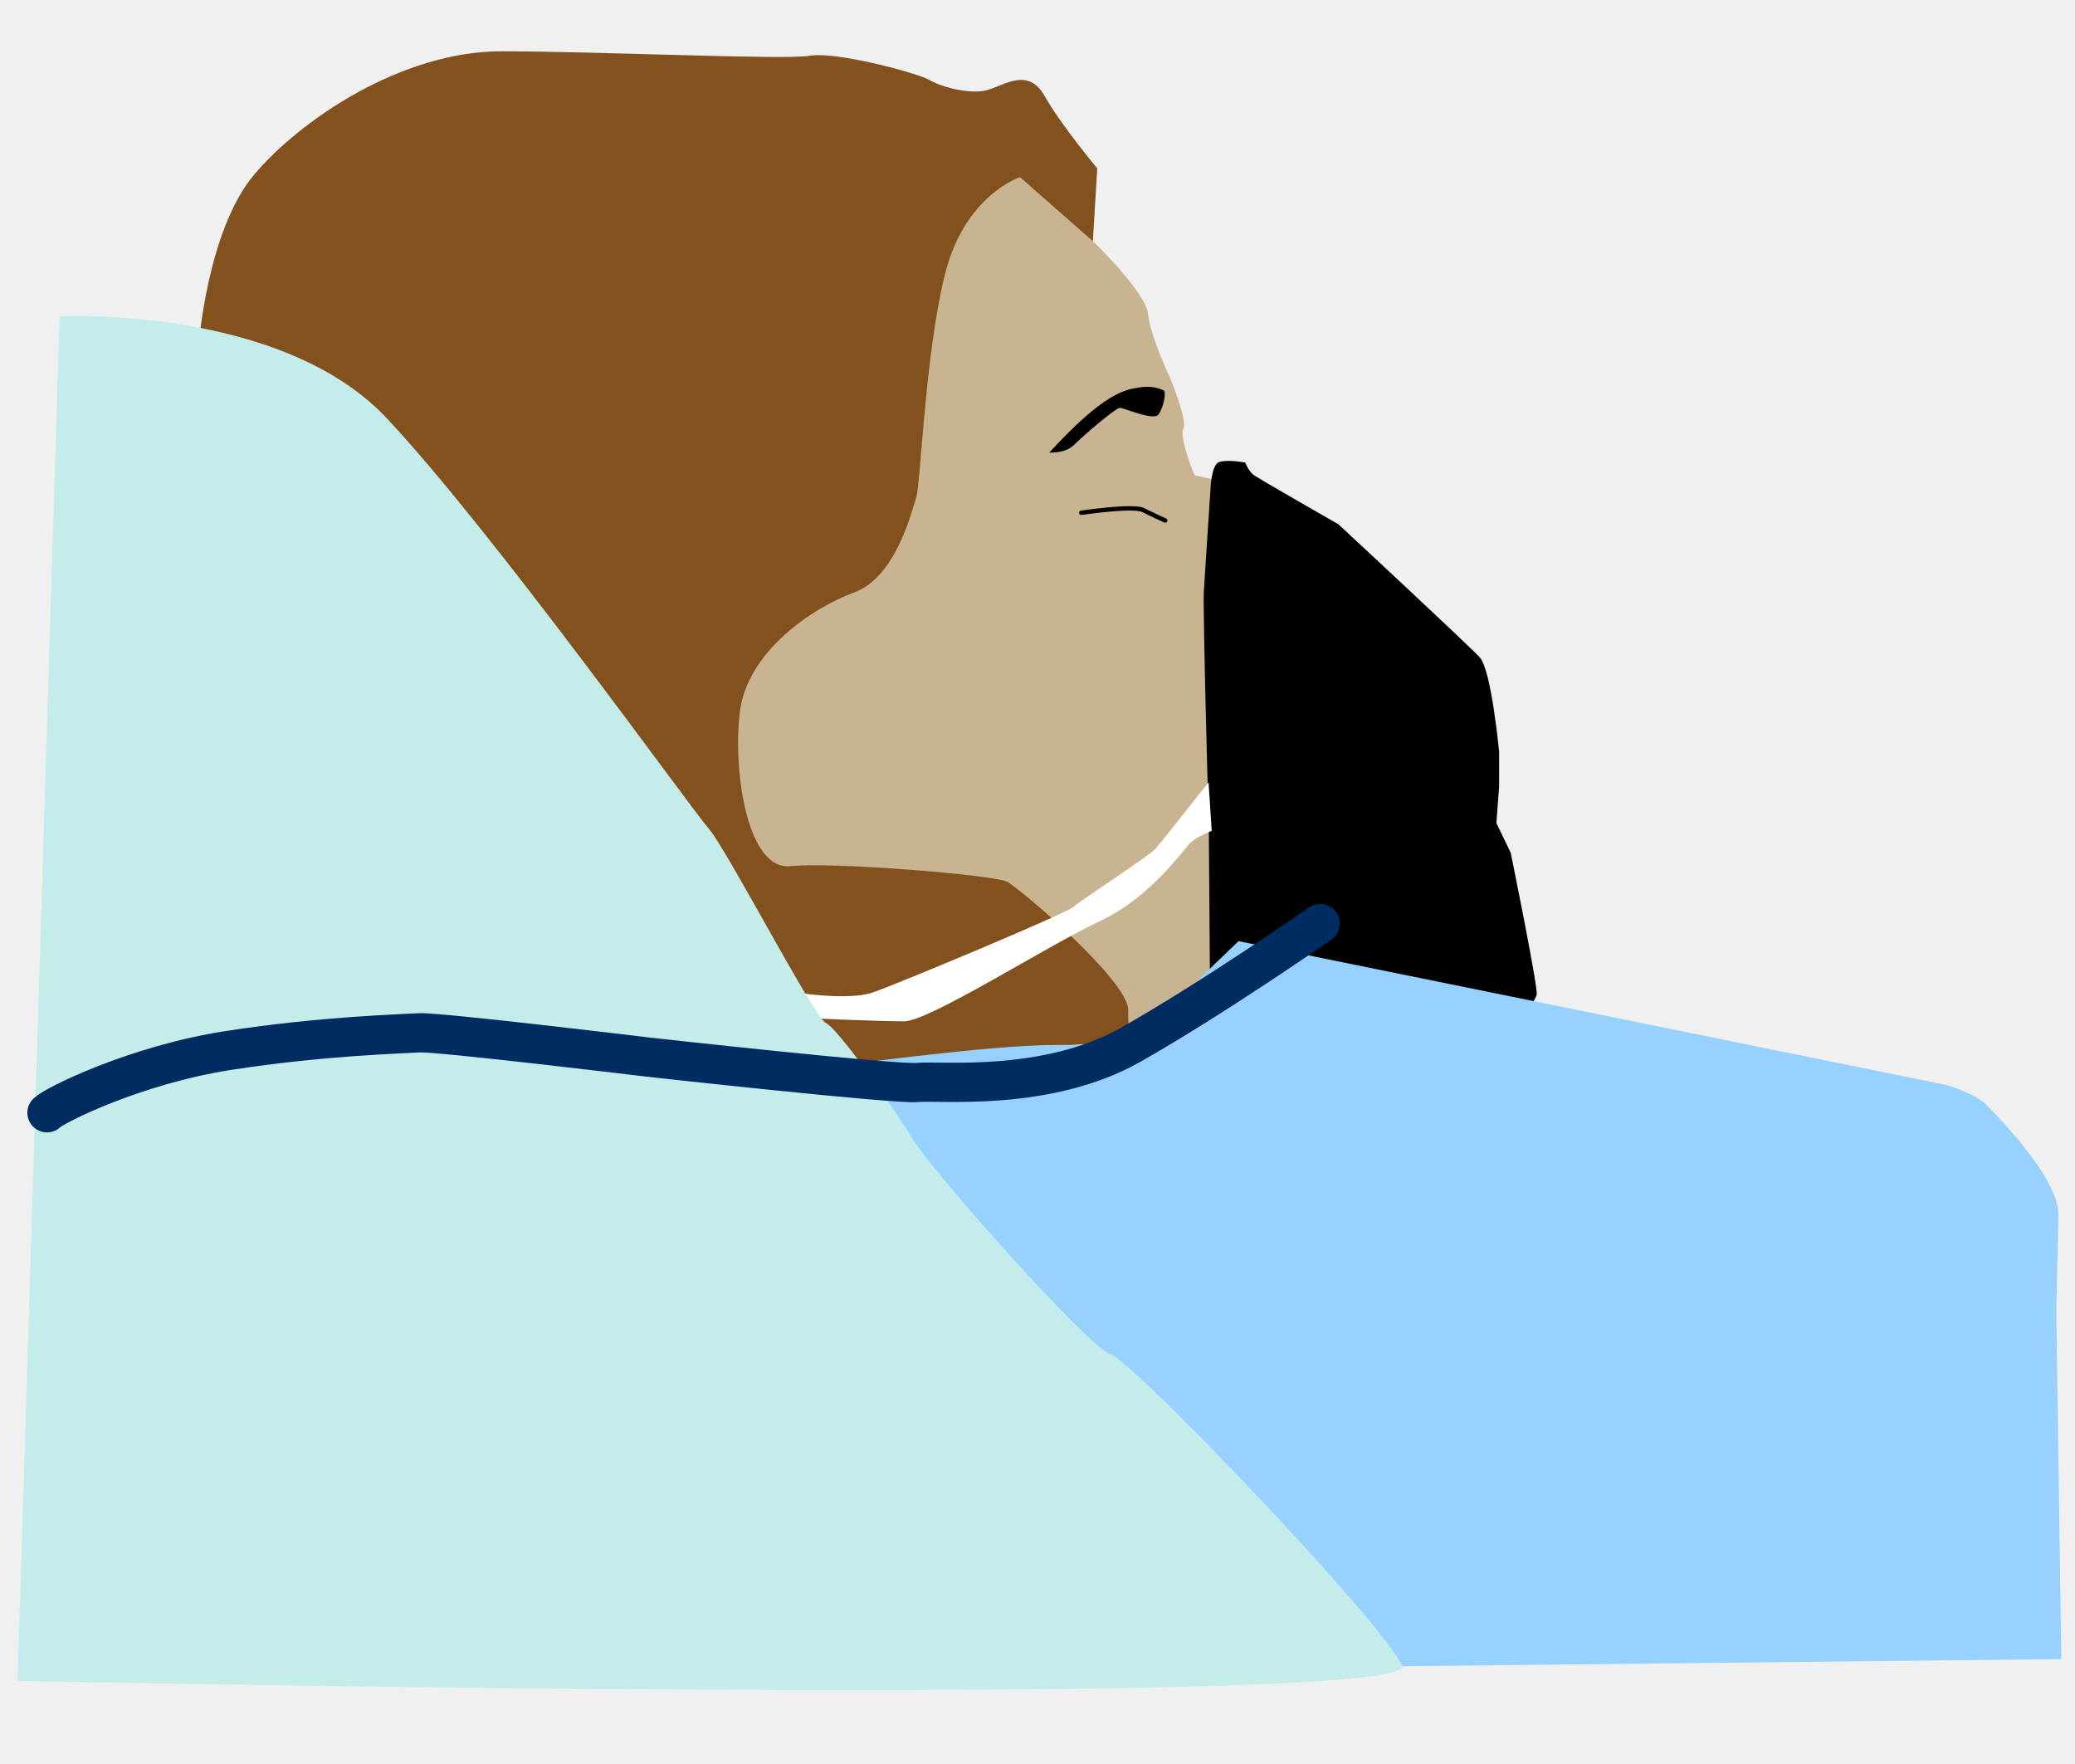
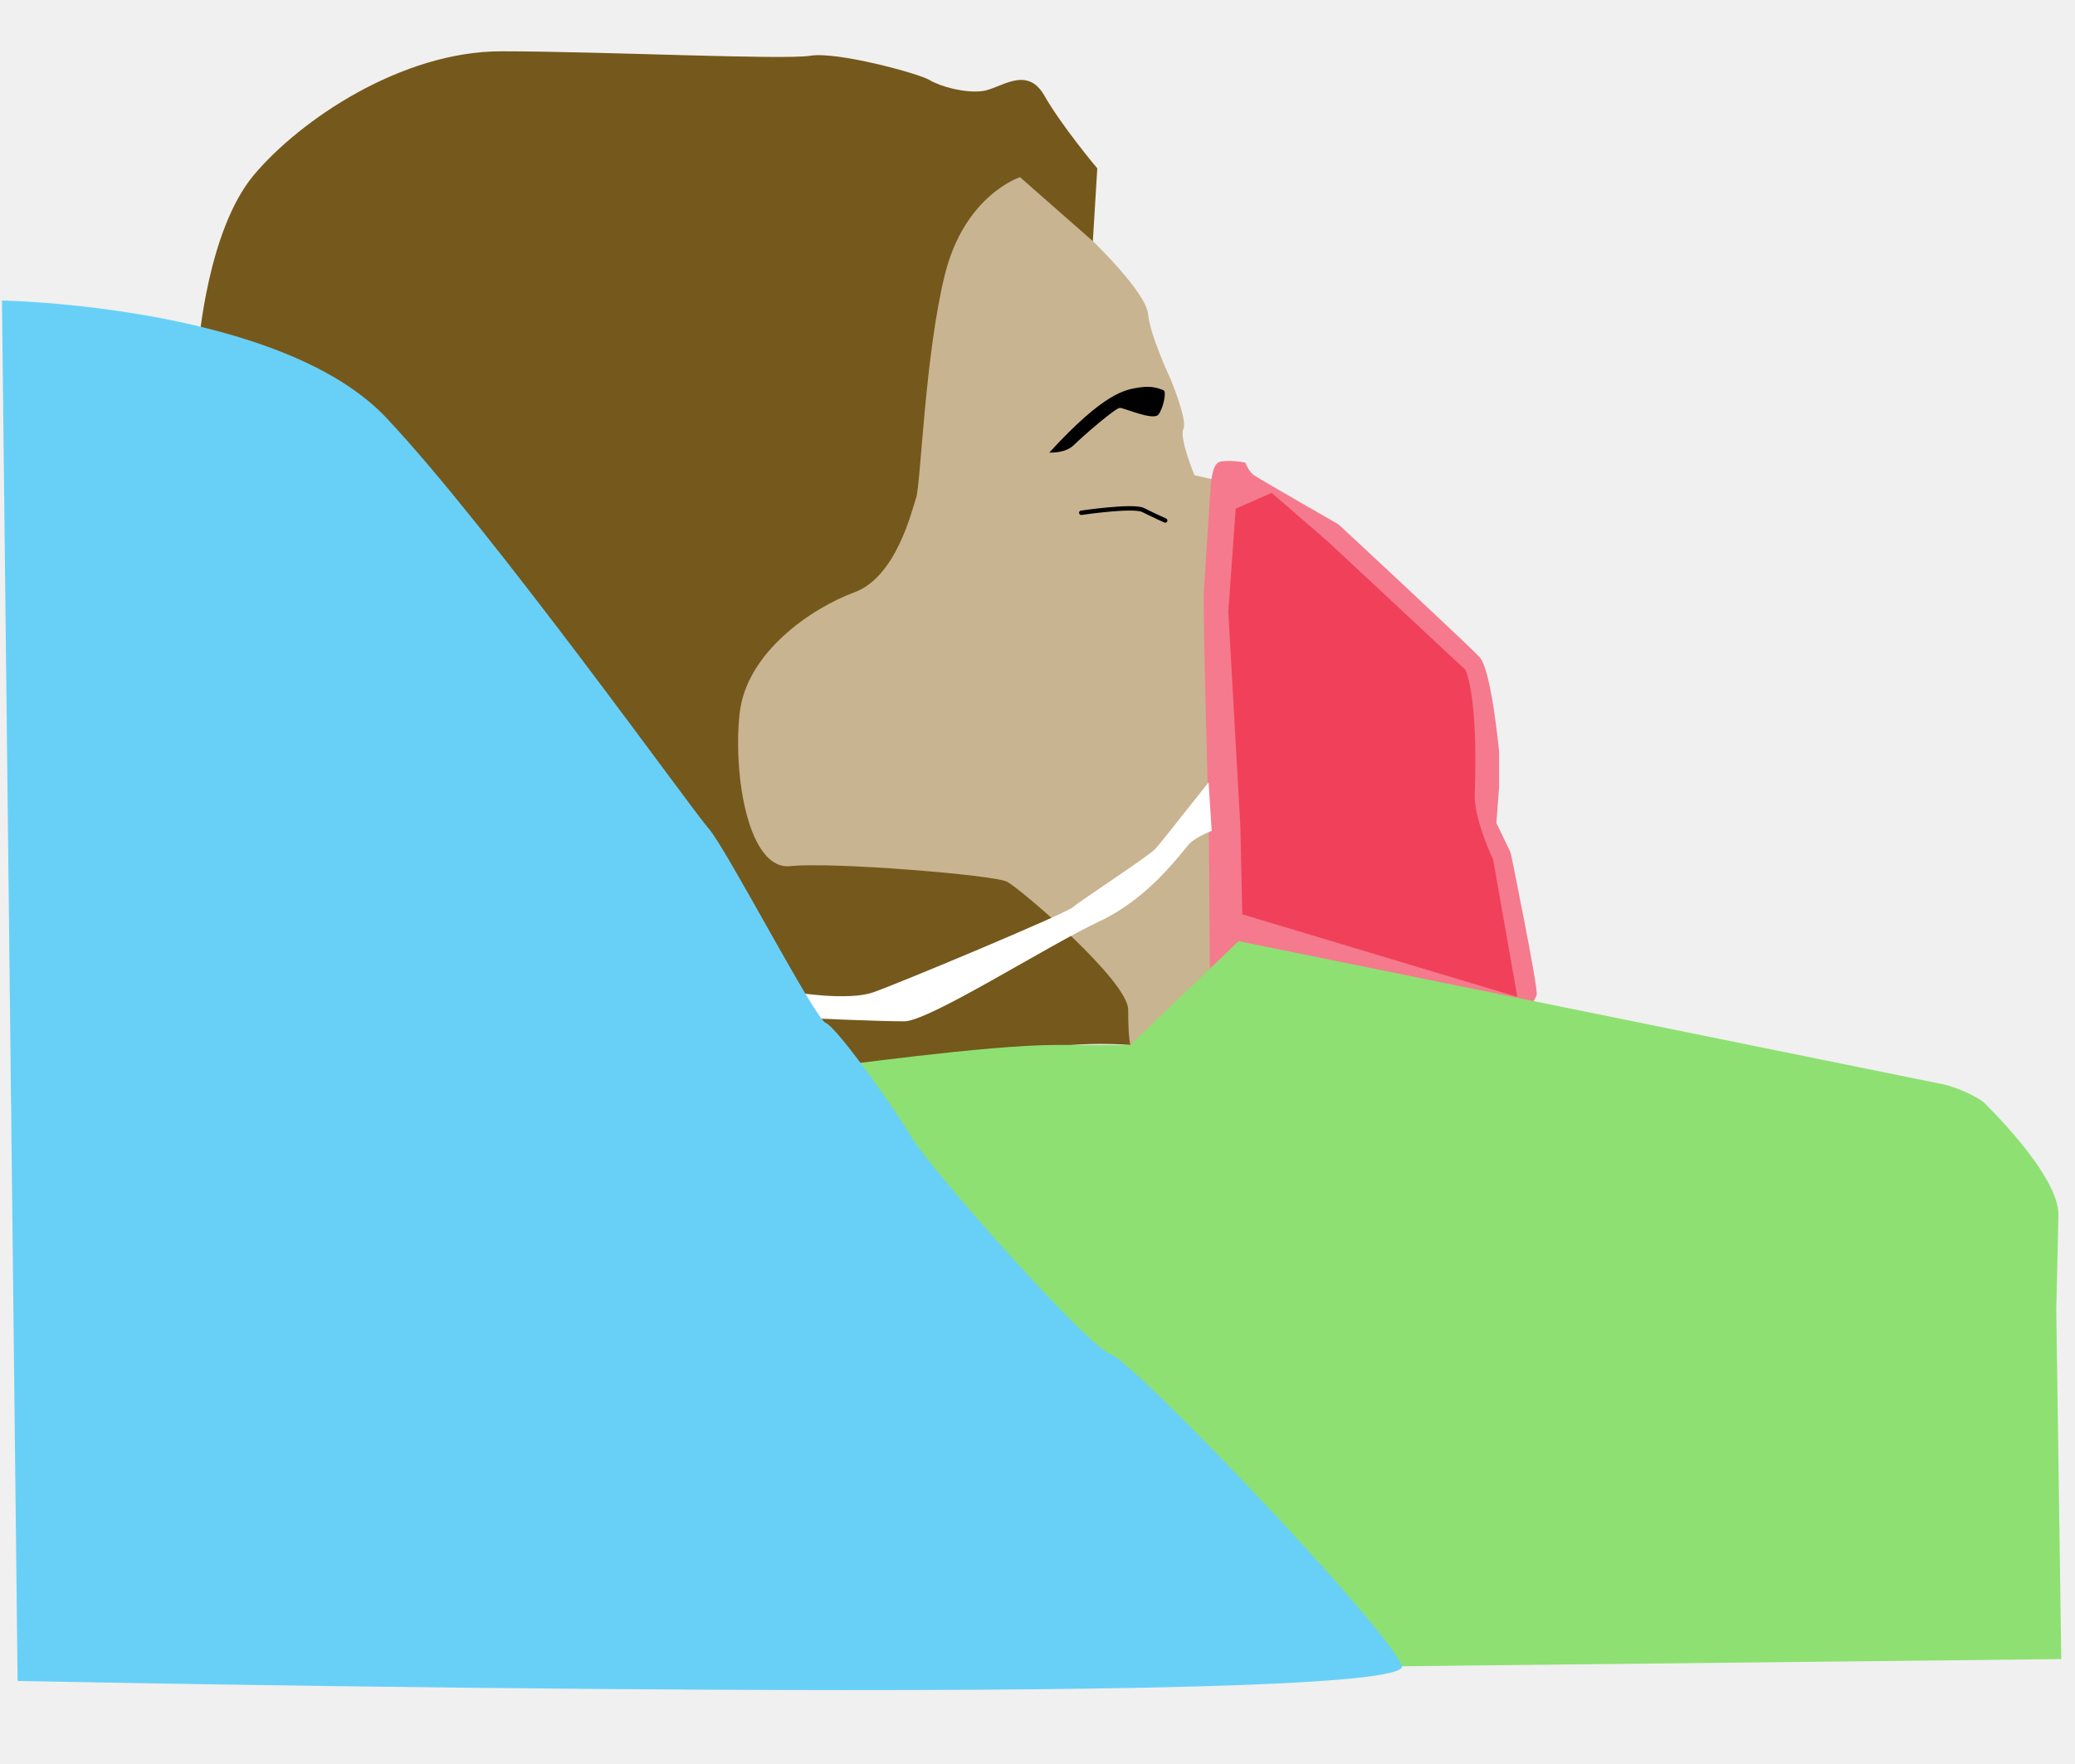
- <svg xmlns="http://www.w3.org/2000/svg" id="svg8" version="1.1" viewBox="0 0 52.917 44.979" height="170" width="200">
+ <svg xmlns="http://www.w3.org/2000/svg" width="200" height="170" viewBox="0 0 52.917 44.979" version="1.1" id="svg8">
  <defs id="defs2" />
-   <g style="display:inline" id="layer1" />
-   <g style="display:inline" id="layer4">
-     <path id="path868" d="m 27.87,6.149 c 0,0 1.351,1.295 1.408,1.858 0.056,0.563 0.563,1.633 0.563,1.633 0,0 0.45,1.07 0.338,1.295 -0.113,0.225 0.282,1.182 0.282,1.182 l 1.971,0.45 1.802,2.477 -0.788,1.408 -0.45,0.619 0.45,2.083 -0.338,0.619 0.619,0.45 -0.563,0.507 0.507,2.815 -0.563,0.732 -2.421,1.971 -1.858,0.394 -6.306,-1.971 c 0,0 -3.716,-2.872 -3.716,-3.097 0,-0.225 -0.113,-11.88 -0.113,-11.88 0,0 4.955,-5.236 5.18,-5.293 0.225,-0.056 2.14,0.113 2.14,0.113 z" style="fill:#c9b491;fill-opacity:1;stroke:none;stroke-width:0.111px;stroke-linecap:butt;stroke-linejoin:miter;stroke-opacity:1" />
+   <g id="layer1" style="display:inline" />
+   <g id="layer4" style="display:inline">
+     <path style="fill:#c9b491;fill-opacity:1;stroke:none;stroke-width:0.111px;stroke-linecap:butt;stroke-linejoin:miter;stroke-opacity:1" d="m 27.87,6.149 c 0,0 1.351,1.295 1.408,1.858 0.056,0.563 0.563,1.633 0.563,1.633 0,0 0.45,1.07 0.338,1.295 -0.113,0.225 0.282,1.182 0.282,1.182 l 1.971,0.45 1.802,2.477 -0.788,1.408 -0.45,0.619 0.45,2.083 -0.338,0.619 0.619,0.45 -0.563,0.507 0.507,2.815 -0.563,0.732 -2.421,1.971 -1.858,0.394 -6.306,-1.971 c 0,0 -3.716,-2.872 -3.716,-3.097 0,-0.225 -0.113,-11.88 -0.113,-11.88 0,0 4.955,-5.236 5.18,-5.293 0.225,-0.056 2.14,0.113 2.14,0.113 z" id="path868" />
  </g>
-   <g style="display:inline" id="layer7">
-     <path id="path879" d="m 30.869,12.498 c 0,0 0.014,-0.648 0.225,-0.718 0.211,-0.07 0.662,0.014 0.662,0.014 0,0 0.084,0.225 0.225,0.324 0.141,0.099 2.154,1.253 2.154,1.253 0,0 3.308,3.069 3.603,3.392 0.296,0.324 0.493,2.407 0.493,2.407 v 0.887 l -0.07,0.929 0.366,0.76 c 0,0 0.704,3.449 0.662,3.618 -0.042,0.169 -0.662,1.07 -0.662,1.07 0,0 -5.616,-1.562 -5.518,-1.858 l -2.154,0.197 -0.028,-3.674 c 0,0 -0.155,-5.532 -0.127,-6.011 0.028,-0.479 0.169,-2.59 0.169,-2.59 z" style="fill:#000000;fill-opacity:1;stroke:none;stroke-width:0.111px;stroke-linecap:butt;stroke-linejoin:miter;stroke-opacity:1" />
+   <g id="layer7" style="display:inline">
+     <path style="fill:#f57a8d;fill-opacity:1;stroke:none;stroke-width:0.111px;stroke-linecap:butt;stroke-linejoin:miter;stroke-opacity:1" d="m 30.869,12.498 c 0,0 0.014,-0.648 0.225,-0.718 0.211,-0.07 0.662,0.014 0.662,0.014 0,0 0.084,0.225 0.225,0.324 0.141,0.099 2.154,1.253 2.154,1.253 0,0 3.308,3.069 3.603,3.392 0.296,0.324 0.493,2.407 0.493,2.407 v 0.887 l -0.07,0.929 0.366,0.76 c 0,0 0.704,3.449 0.662,3.618 -0.042,0.169 -0.662,1.07 -0.662,1.07 0,0 -5.616,-1.562 -5.518,-1.858 l -2.154,0.197 -0.028,-3.674 c 0,0 -0.155,-5.532 -0.127,-6.011 0.028,-0.479 0.169,-2.59 0.169,-2.59 z" id="path879" />
+     <path id="path855" d="m 31.681,23.313 -0.049,-2.241 -0.307,-5.481 0.189,-2.622 0.917,-0.401 1.445,1.252 3.496,3.26 c 0,0 0.331,0.638 0.236,3.166 -0.024,0.645 0.469,1.666 0.469,1.666 l 0.618,3.508 z" style="fill:#f1405a;fill-opacity:1;stroke:none;stroke-width:0.265px;stroke-linecap:butt;stroke-linejoin:miter;stroke-opacity:1" />
  </g>
-   <g style="display:inline" id="layer6">
-     <path id="path874" d="m 27.575,13.075 c 0,0 1.323,-0.197 1.577,-0.07 0.253,0.127 0.563,0.267 0.563,0.267" style="fill:none;stroke:#000000;stroke-width:0.112;stroke-linecap:round;stroke-linejoin:round;stroke-miterlimit:4;stroke-dasharray:none;stroke-opacity:1" />
-     <path id="path876" d="m 26.758,11.54 c 0.07,0 0.422,0.014 0.633,-0.197 0.211,-0.211 1.056,-0.943 1.168,-0.943 0.113,0 0.859,0.338 0.985,0.169 0.127,-0.169 0.211,-0.591 0.127,-0.619 -0.084,-0.028 -0.267,-0.127 -0.619,-0.07 -0.352,0.056 -0.873,0.113 -2.294,1.661 z" style="fill:#000000;fill-opacity:1;stroke:none;stroke-width:0.111px;stroke-linecap:butt;stroke-linejoin:miter;stroke-opacity:1" />
+   <g id="layer6" style="display:inline">
+     <path style="fill:none;stroke:#000000;stroke-width:0.112;stroke-linecap:round;stroke-linejoin:round;stroke-miterlimit:4;stroke-dasharray:none;stroke-opacity:1" d="m 27.575,13.075 c 0,0 1.323,-0.197 1.577,-0.07 0.253,0.127 0.563,0.267 0.563,0.267" id="path874" />
+     <path style="fill:#000000;fill-opacity:1;stroke:none;stroke-width:0.111px;stroke-linecap:butt;stroke-linejoin:miter;stroke-opacity:1" d="m 26.758,11.54 c 0.07,0 0.422,0.014 0.633,-0.197 0.211,-0.211 1.056,-0.943 1.168,-0.943 0.113,0 0.859,0.338 0.985,0.169 0.127,-0.169 0.211,-0.591 0.127,-0.619 -0.084,-0.028 -0.267,-0.127 -0.619,-0.07 -0.352,0.056 -0.873,0.113 -2.294,1.661 z" id="path876" />
  </g>
-   <g style="display:inline" id="layer3">
-     <path id="path865" d="m 5.067,8.796 c 0,0 0.225,-2.928 1.408,-4.335 1.182,-1.408 3.772,-3.153 6.306,-3.153 2.534,0 7.207,0.225 7.883,0.113 0.676,-0.113 2.759,0.45 3.04,0.619 0.282,0.169 0.901,0.338 1.351,0.282 0.45,-0.056 1.126,-0.676 1.577,0.113 0.45,0.788 1.351,1.858 1.351,1.858 l -0.113,1.858 -1.858,-1.633 c 0,0 -1.408,0.45 -1.914,2.477 -0.507,2.027 -0.619,5.349 -0.732,5.687 -0.113,0.338 -0.507,2.027 -1.577,2.421 -1.07,0.394 -2.759,1.52 -2.928,3.097 -0.169,1.577 0.225,3.998 1.295,3.885 1.07,-0.113 5.18,0.225 5.518,0.394 0.338,0.169 3.097,2.534 3.097,3.266 0,0.732 0.056,0.901 0.056,0.901 0,0 -1.182,-0.113 -2.365,0.113 -1.182,0.225 -3.885,0.563 -4.448,0.394 -0.563,-0.169 -6.982,-3.66 -6.982,-3.66 z" style="mix-blend-mode:normal;fill:#82511d;fill-opacity:0.996;stroke:none;stroke-width:0.111px;stroke-linecap:butt;stroke-linejoin:miter;stroke-opacity:1" />
+   <g id="layer3" style="display:inline">
+     <path style="mix-blend-mode:normal;fill:#75581b;fill-opacity:0.996;stroke:none;stroke-width:0.111px;stroke-linecap:butt;stroke-linejoin:miter;stroke-opacity:1" d="m 5.067,8.796 c 0,0 0.225,-2.928 1.408,-4.335 1.182,-1.408 3.772,-3.153 6.306,-3.153 2.534,0 7.207,0.225 7.883,0.113 0.676,-0.113 2.759,0.45 3.04,0.619 0.282,0.169 0.901,0.338 1.351,0.282 0.45,-0.056 1.126,-0.676 1.577,0.113 0.45,0.788 1.351,1.858 1.351,1.858 l -0.113,1.858 -1.858,-1.633 c 0,0 -1.408,0.45 -1.914,2.477 -0.507,2.027 -0.619,5.349 -0.732,5.687 -0.113,0.338 -0.507,2.027 -1.577,2.421 -1.07,0.394 -2.759,1.52 -2.928,3.097 -0.169,1.577 0.225,3.998 1.295,3.885 1.07,-0.113 5.18,0.225 5.518,0.394 0.338,0.169 3.097,2.534 3.097,3.266 0,0.732 0.056,0.901 0.056,0.901 0,0 -1.182,-0.113 -2.365,0.113 -1.182,0.225 -3.885,0.563 -4.448,0.394 -0.563,-0.169 -6.982,-3.66 -6.982,-3.66 z" id="path865" />
  </g>
-   <g id="layer8">
-     <path id="path882" d="m 30.821,19.95 0.08,1.234 c 0,0 -0.358,0.139 -0.537,0.299 -0.179,0.159 -0.975,1.374 -2.329,2.011 -1.354,0.637 -4.34,2.548 -4.977,2.548 -0.637,0 -2.449,-0.08 -2.449,-0.08 l -0.319,-0.657 c 0,0 1.334,0.219 1.971,0 0.637,-0.219 4.917,-2.011 5.096,-2.17 0.179,-0.159 1.951,-1.314 2.11,-1.493 0.159,-0.179 0.657,-0.816 0.657,-0.816 z" style="fill:#ffffff;fill-opacity:1;stroke:none;stroke-width:0.111px;stroke-linecap:butt;stroke-linejoin:miter;stroke-opacity:1" />
+   <g style="display:inline" id="layer8">
+     <path style="fill:#ffffff;fill-opacity:1;stroke:none;stroke-width:0.111px;stroke-linecap:butt;stroke-linejoin:miter;stroke-opacity:1" d="m 30.821,19.95 0.08,1.234 c 0,0 -0.358,0.139 -0.537,0.299 -0.179,0.159 -0.975,1.374 -2.329,2.011 -1.354,0.637 -4.34,2.548 -4.977,2.548 -0.637,0 -2.449,-0.08 -2.449,-0.08 l -0.319,-0.657 c 0,0 1.334,0.219 1.971,0 0.637,-0.219 4.917,-2.011 5.096,-2.17 0.179,-0.159 1.951,-1.314 2.11,-1.493 0.159,-0.179 0.657,-0.816 0.657,-0.816 z" id="path882" />
  </g>
-   <g style="display:inline" id="layer5">
-     <path id="path871" d="m 21.001,27.207 c 0.282,0 4.11,-0.563 5.968,-0.563 h 1.858 l 2.759,-2.646 18.017,3.66 c 0,0 0.543,0.133 0.978,0.442 0,0 1.935,1.853 1.913,2.886 -0.035,1.643 -0.055,2.403 -0.055,2.403 l 0.128,8.915 -20.024,0.217 -9.29,-10.191 z" style="fill:#96d1ff;fill-opacity:1;stroke:none;stroke-width:0.111px;stroke-linecap:butt;stroke-linejoin:miter;stroke-opacity:1" />
+   <g id="layer5" style="display:inline">
+     <path style="fill:#8ee072;fill-opacity:1;stroke:none;stroke-width:0.111px;stroke-linecap:butt;stroke-linejoin:miter;stroke-opacity:1" d="m 21.001,27.207 c 0.282,0 4.11,-0.563 5.968,-0.563 h 1.858 l 2.759,-2.646 18.017,3.66 c 0,0 0.543,0.133 0.978,0.442 0,0 1.935,1.853 1.913,2.886 -0.035,1.643 -0.055,2.403 -0.055,2.403 l 0.128,8.915 -20.024,0.217 -9.29,-10.191 z" id="path871" />
  </g>
-   <g style="display:inline" id="layer2">
-     <path id="path862" d="m 1.52,8.064 c 0,0 5.63,-0.282 8.333,2.59 2.703,2.872 7.77,9.966 8.22,10.473 0.45,0.507 2.703,4.842 2.984,4.955 0.282,0.113 1.689,2.083 2.196,2.928 0.507,0.845 4.504,5.349 5.067,5.518 0.563,0.169 6.925,6.813 7.432,7.939 0.507,1.126 -35.303,0.394 -35.303,0.394 z" style="fill:#c3eceb;fill-opacity:1;stroke:none;stroke-width:0.111px;stroke-linecap:butt;stroke-linejoin:miter;stroke-opacity:1" />
+   <g id="layer2" style="display:inline">
+     <path style="fill:#68d0f7;fill-opacity:1;stroke:none;stroke-width:0.111px;stroke-linecap:butt;stroke-linejoin:miter;stroke-opacity:1" d="m 0.05,7.663 c 0,0 7.1,0.119 9.803,2.991 2.703,2.872 7.77,9.966 8.22,10.473 0.45,0.507 2.703,4.842 2.984,4.955 0.282,0.113 1.689,2.083 2.196,2.928 0.507,0.845 4.504,5.349 5.067,5.518 0.563,0.169 6.925,6.813 7.432,7.939 0.507,1.126 -35.303,0.394 -35.303,0.394 z" id="path862" />
  </g>
-   <g id="layer9">
-     <path id="path885" d="m 1.198,28.374 c 0.197,-0.197 2.264,-1.223 4.629,-1.589 2.365,-0.366 4.392,-0.422 4.87,-0.45 0.479,-0.028 5.828,0.619 5.828,0.619 0,0 6.334,0.704 6.869,0.647 0.535,-0.056 3.294,0.253 5.433,-0.957 2.14,-1.211 4.842,-3.097 4.842,-3.097" style="fill:none;stroke:#002c61;stroke-width:1;stroke-linecap:round;stroke-linejoin:round;stroke-miterlimit:4;stroke-dasharray:none;stroke-opacity:1" />
-   </g>
+   <g style="display:inline" id="layer9" />
</svg>
